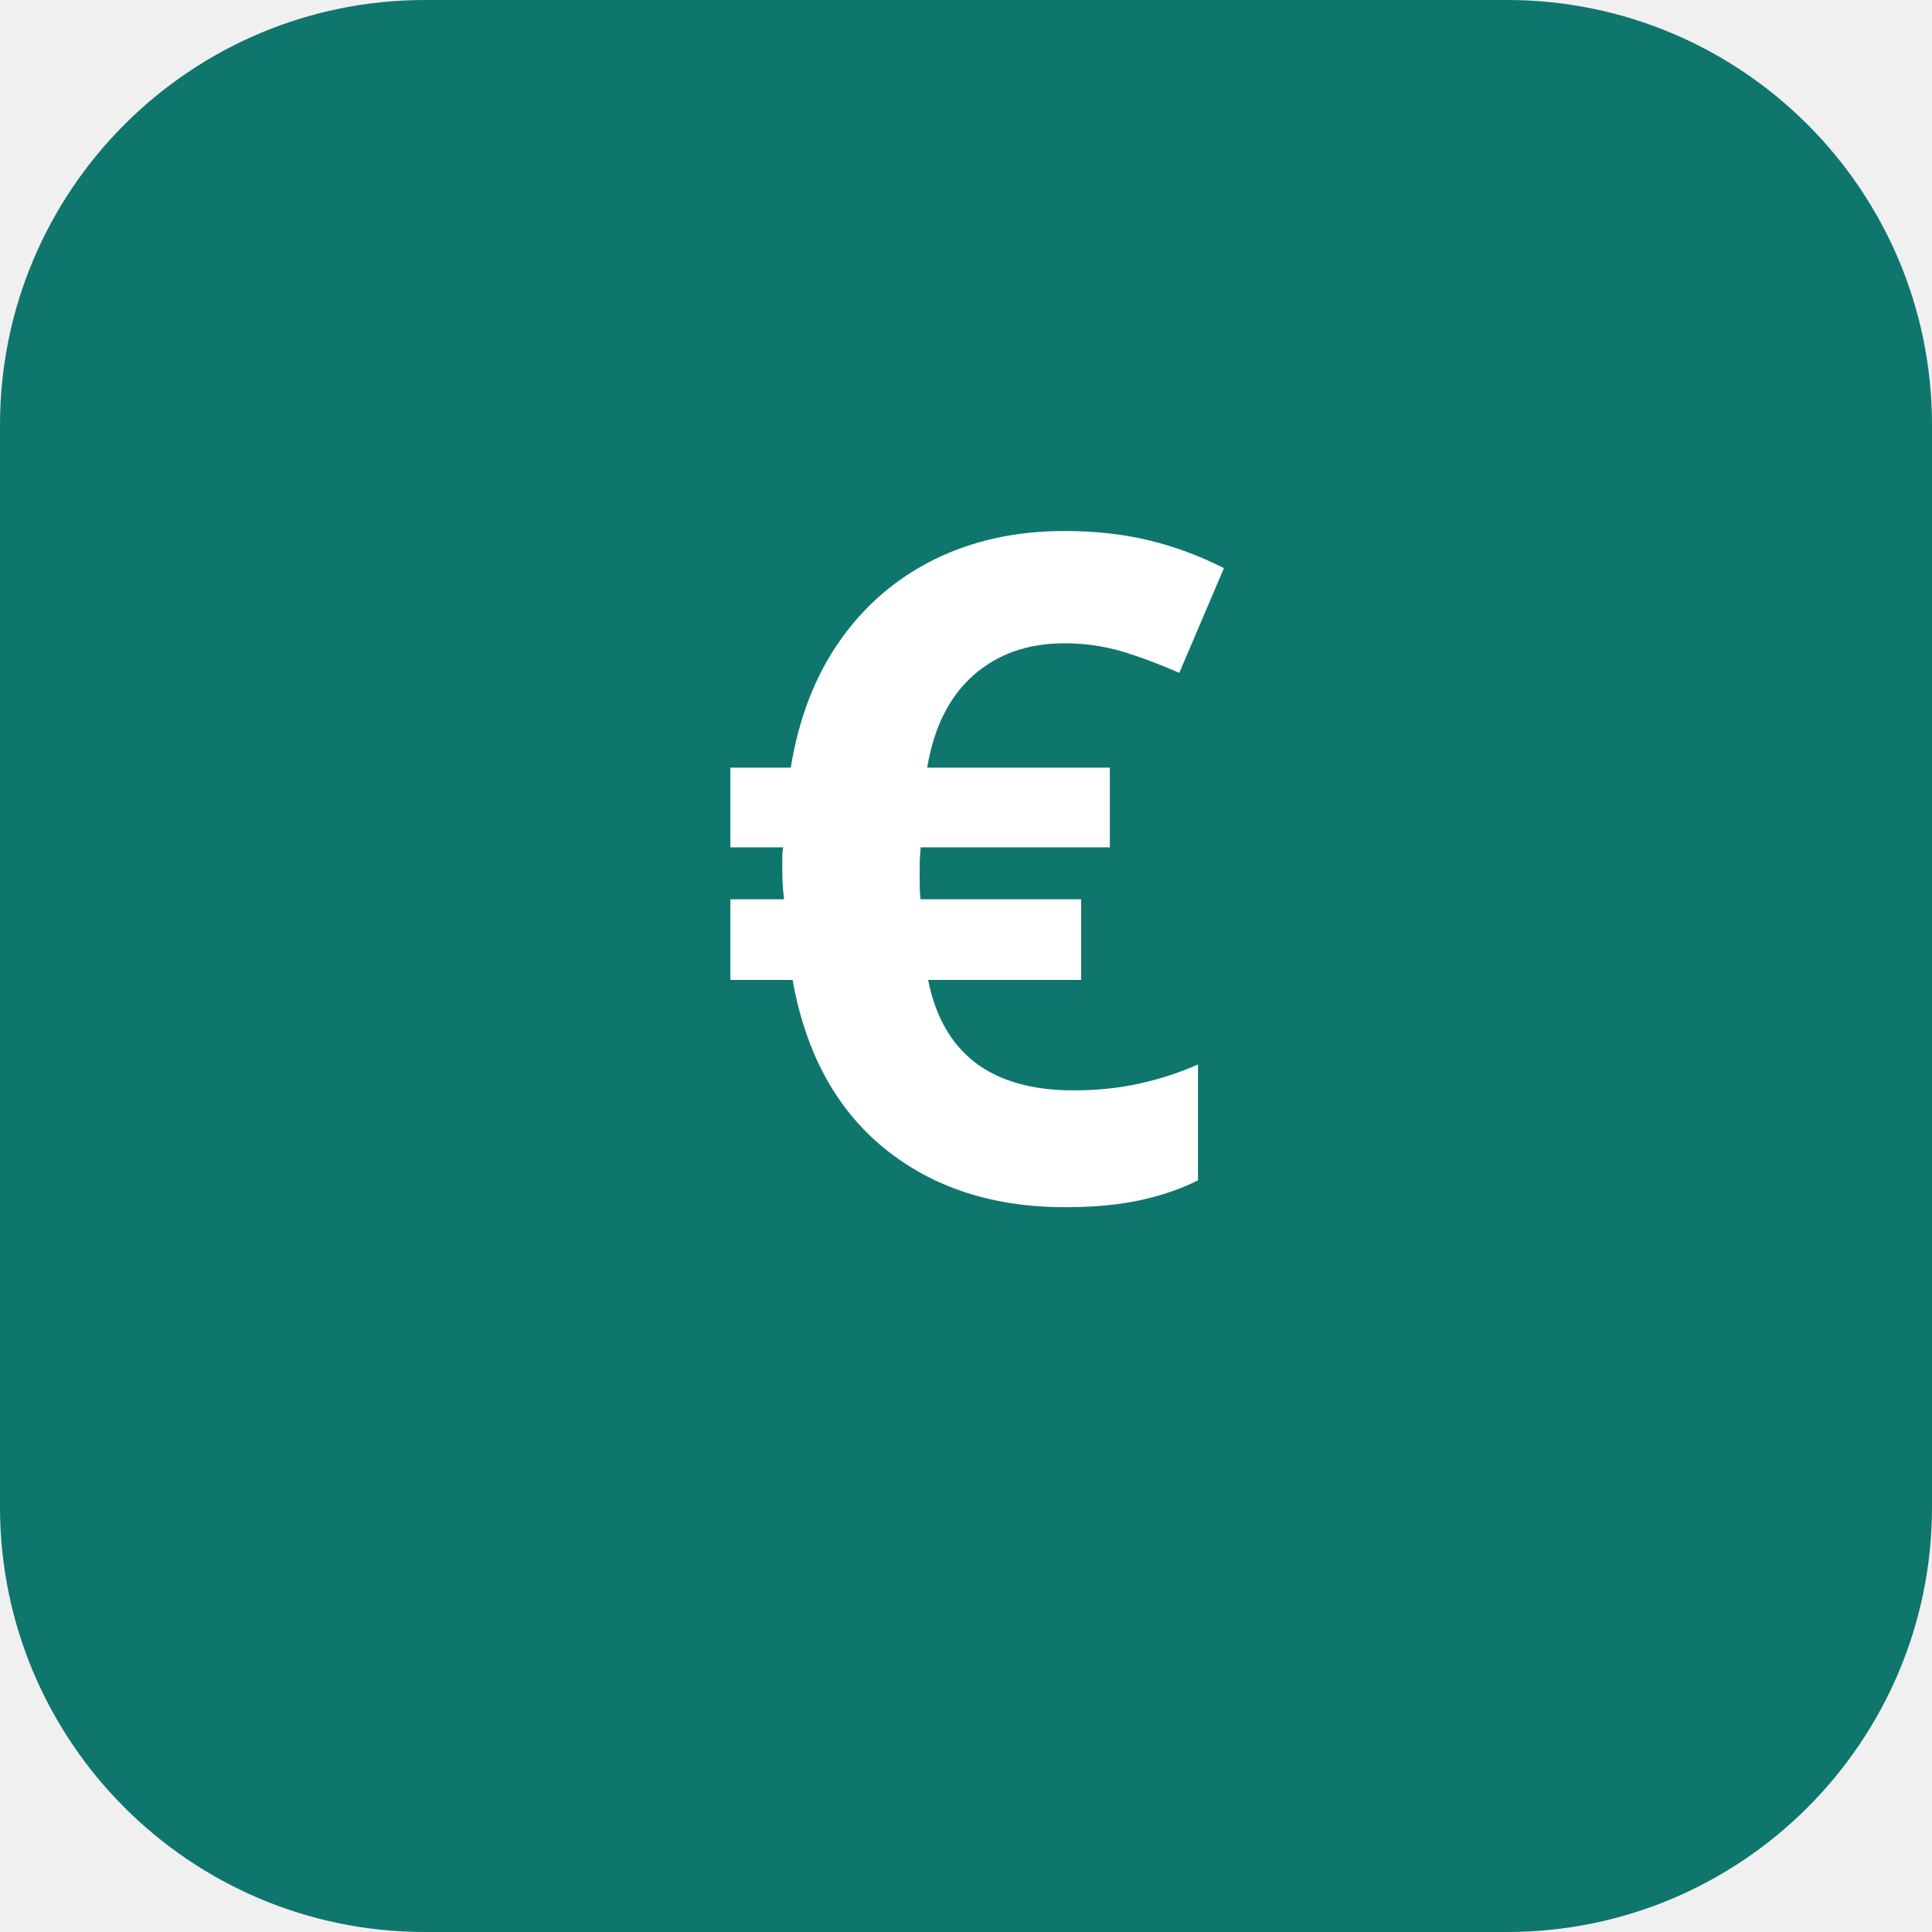
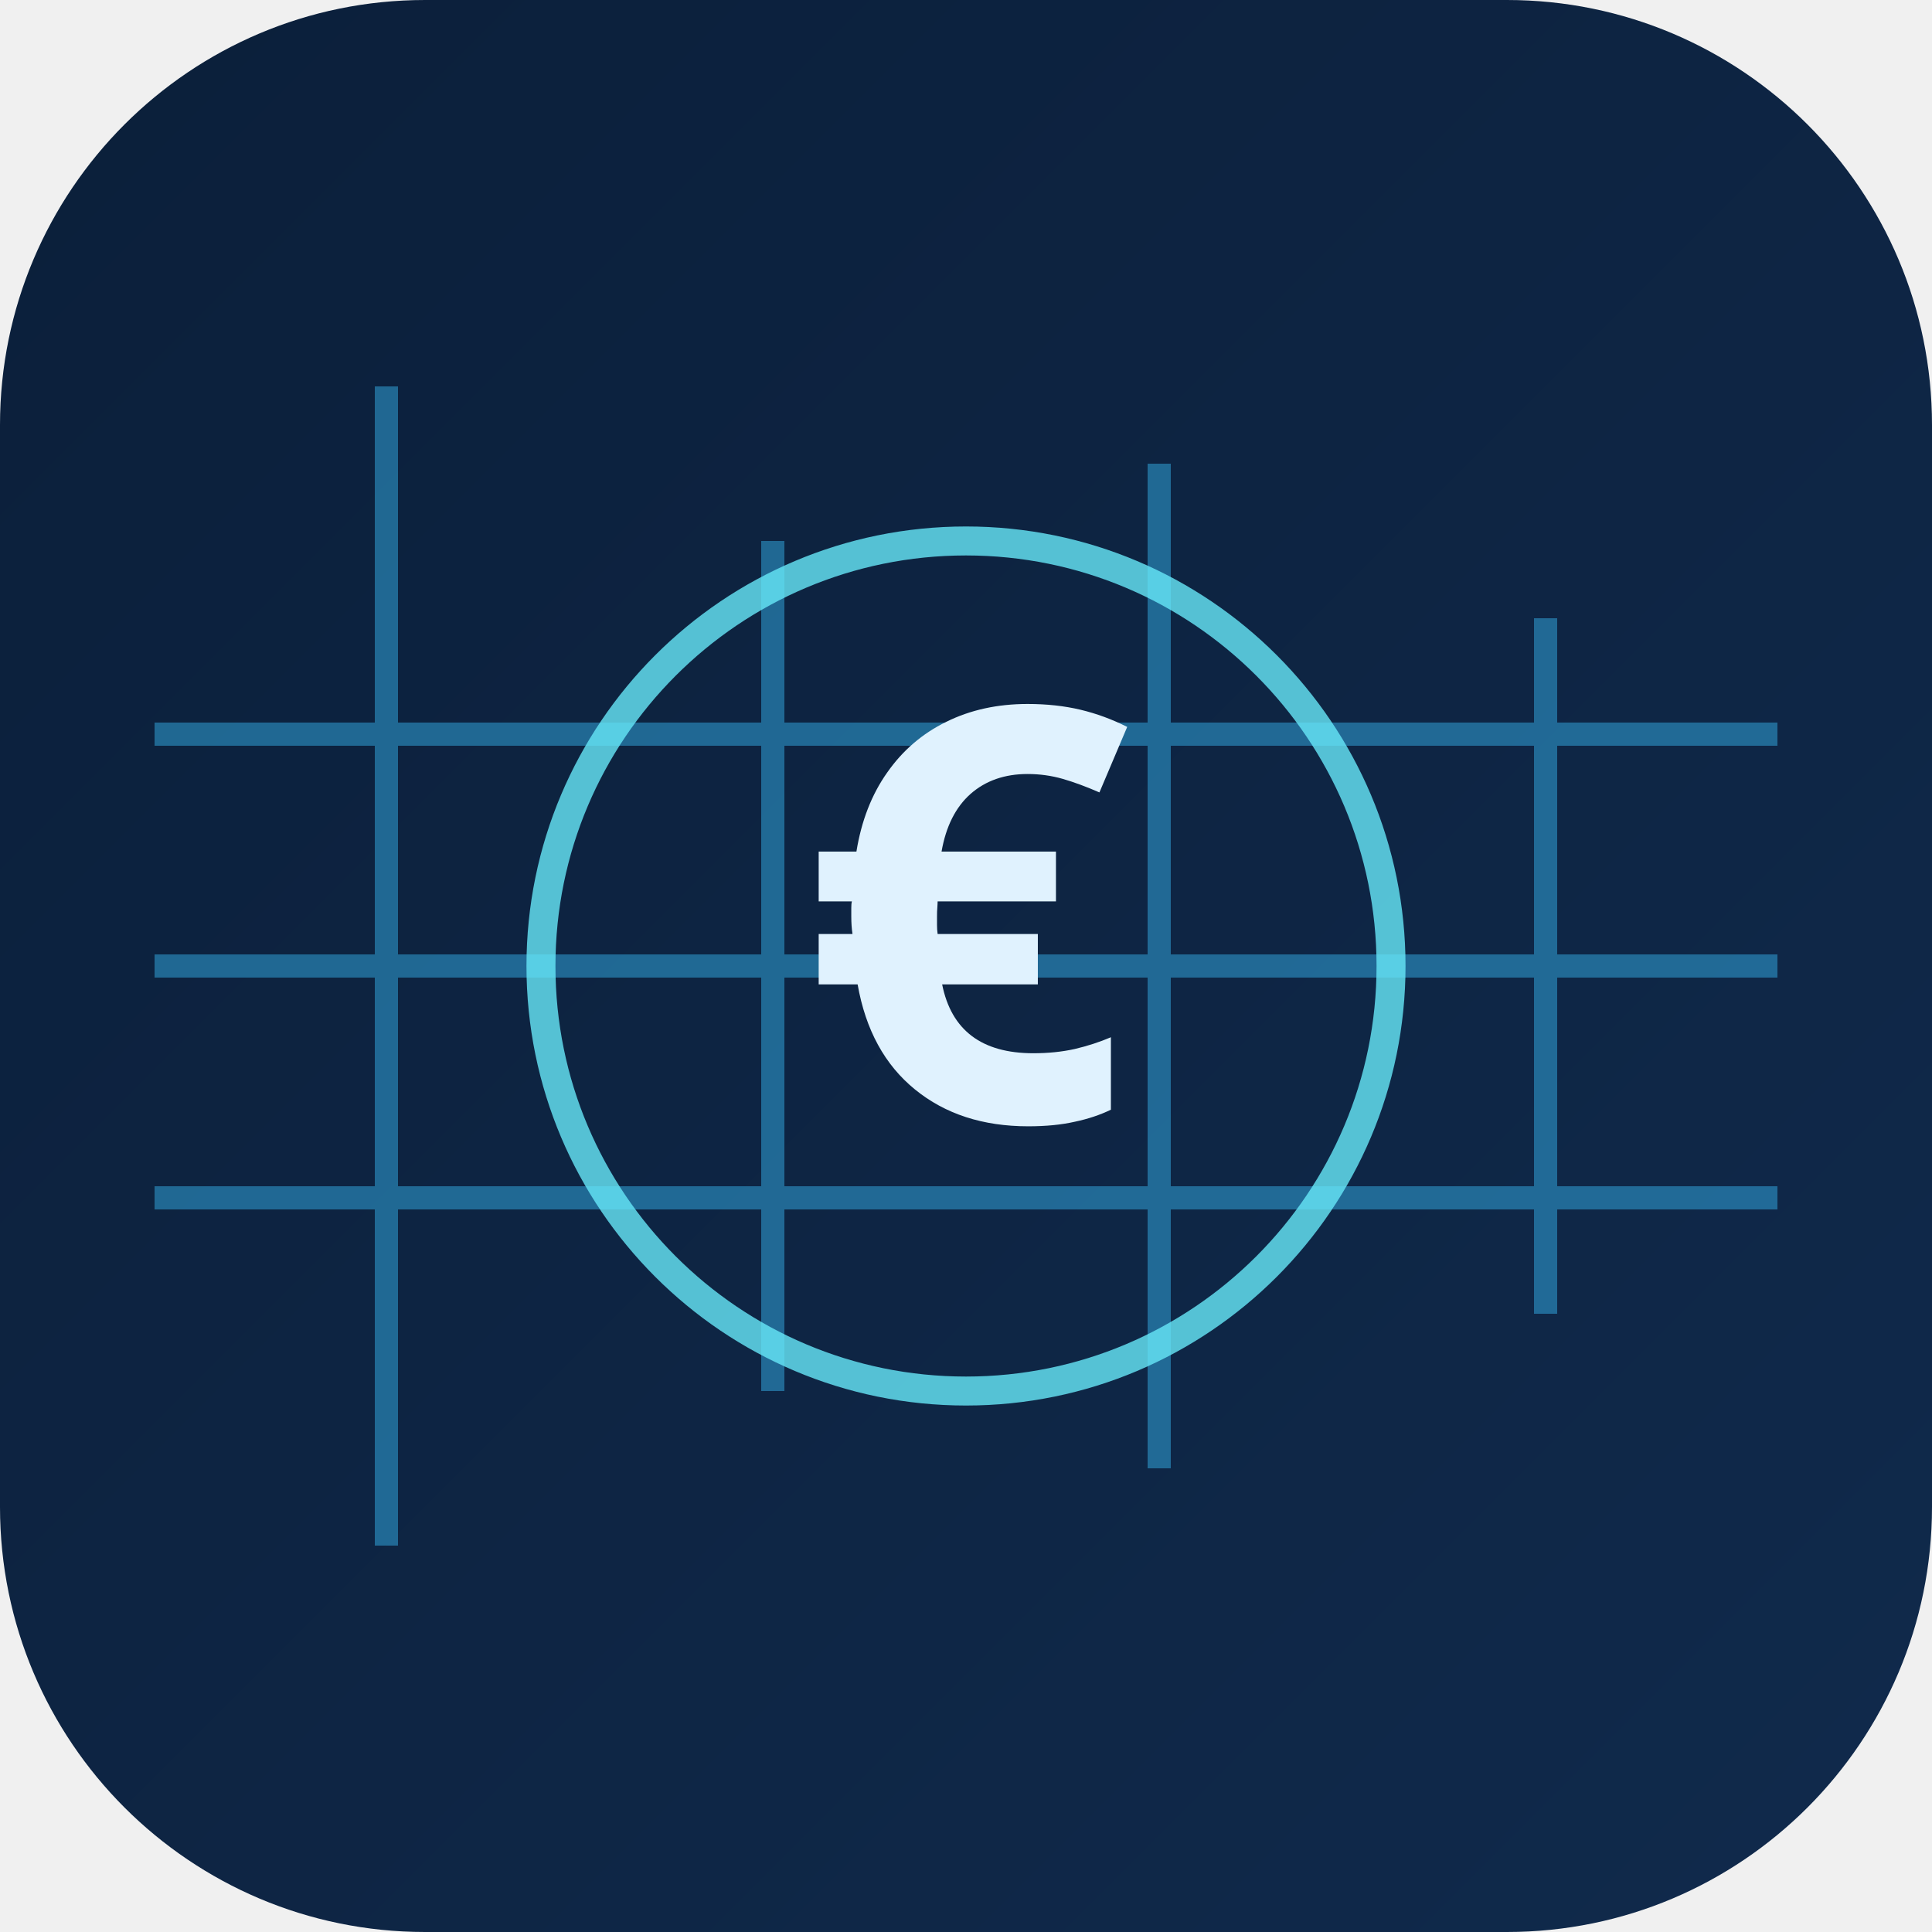
<svg xmlns="http://www.w3.org/2000/svg" viewBox="0 0 100 100">
-   <rect width="100" height="100" rx="22" fill="#0f766e" />
-   <text x="50" y="62" text-anchor="middle" font-size="48" fill="white" font-family="system-ui,sans-serif" font-weight="700">€</text>
+   <defs>
+     <linearGradient id="bg" x1="0%" y1="0%" x2="100%" y2="100%">
+       <stop offset="0%" stop-color="#0b1f3a" />
+       <stop offset="100%" stop-color="#102a4c" />
+     </linearGradient>
+   </defs>
+   <rect width="100" height="100" rx="22" fill="url(#bg)" />
+   <g stroke="#38bdf8" stroke-width="1.2" opacity=".45">
+     <path d="M8 50h84M8 62h84M8 38h84" />
+     <path d="M20 20v60M40 28v44M60 24v52M80 32v36" />
+   </g>
+   <circle cx="50" cy="50" r="22" fill="none" stroke="#67e8f9" stroke-width="1.5" opacity=".8" />
+   <text x="50" y="58" text-anchor="middle" font-size="30" fill="#e0f2fe" font-family="system-ui,sans-serif" font-weight="700">€</text>
</svg>
